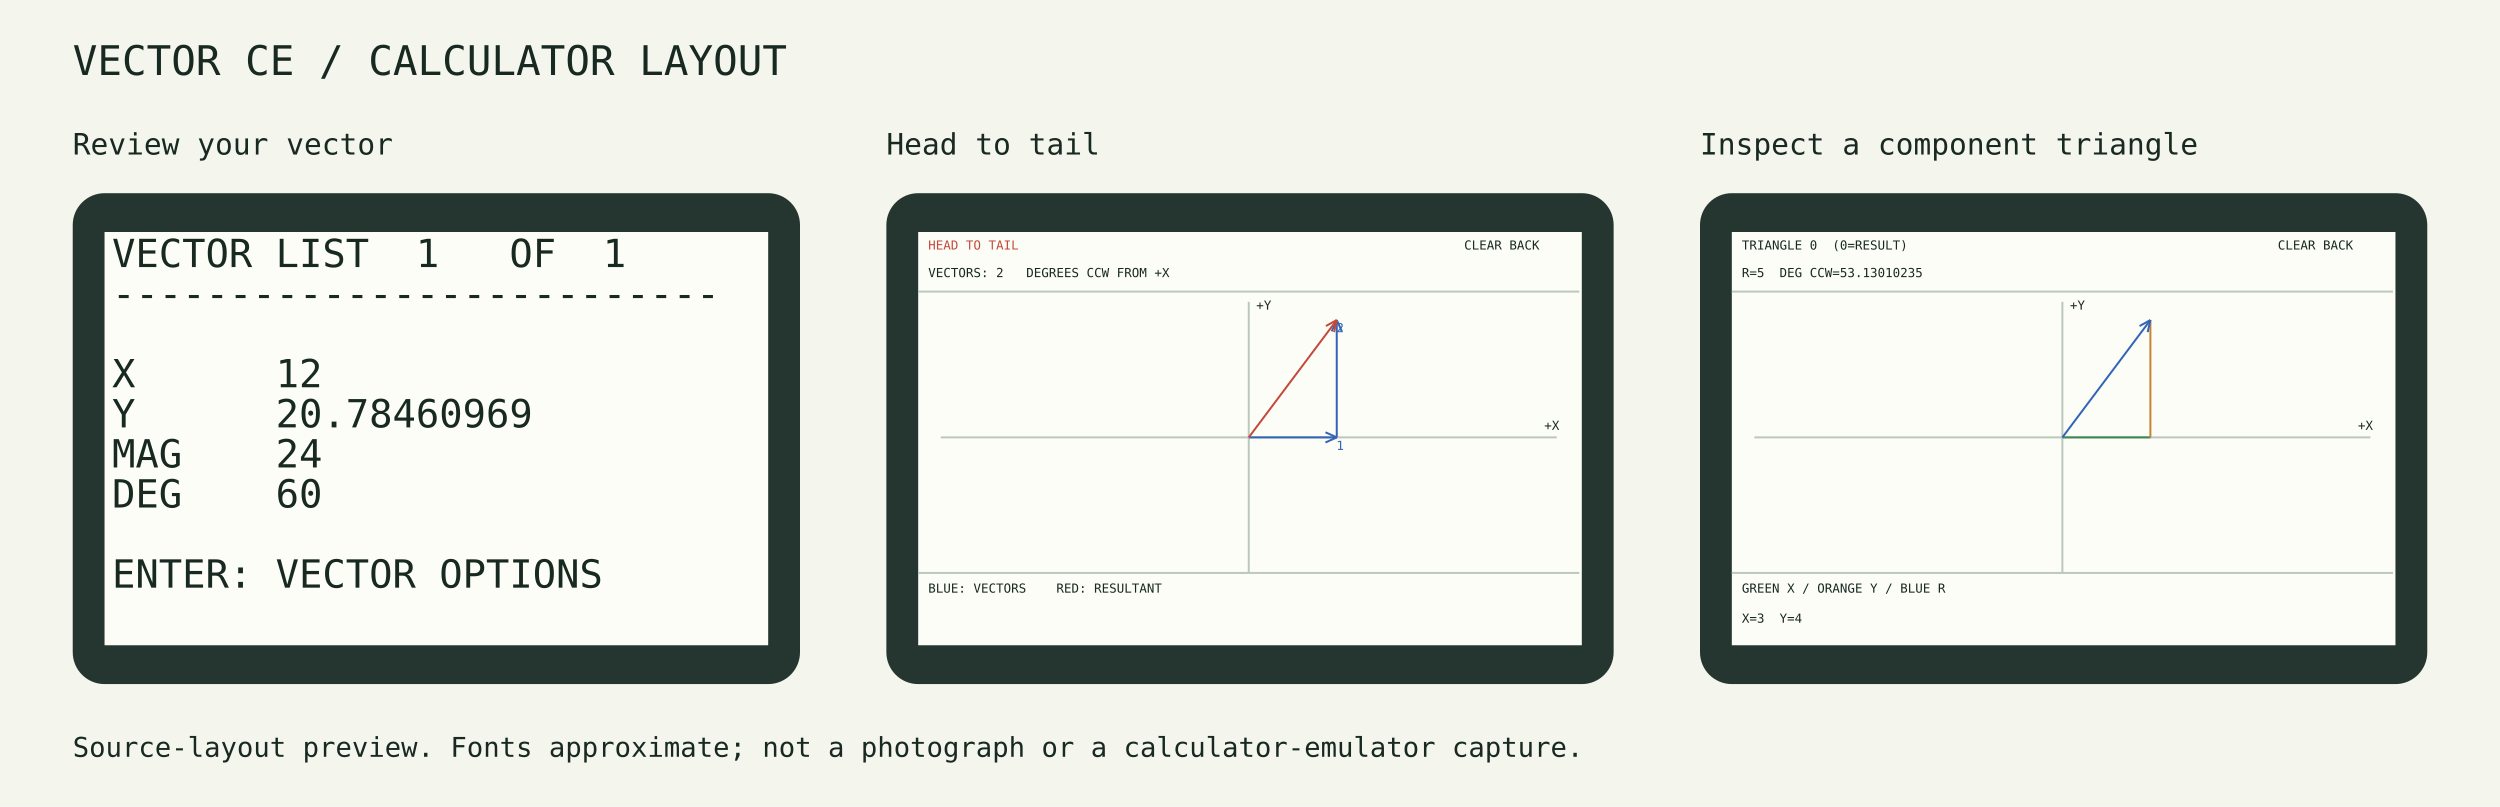
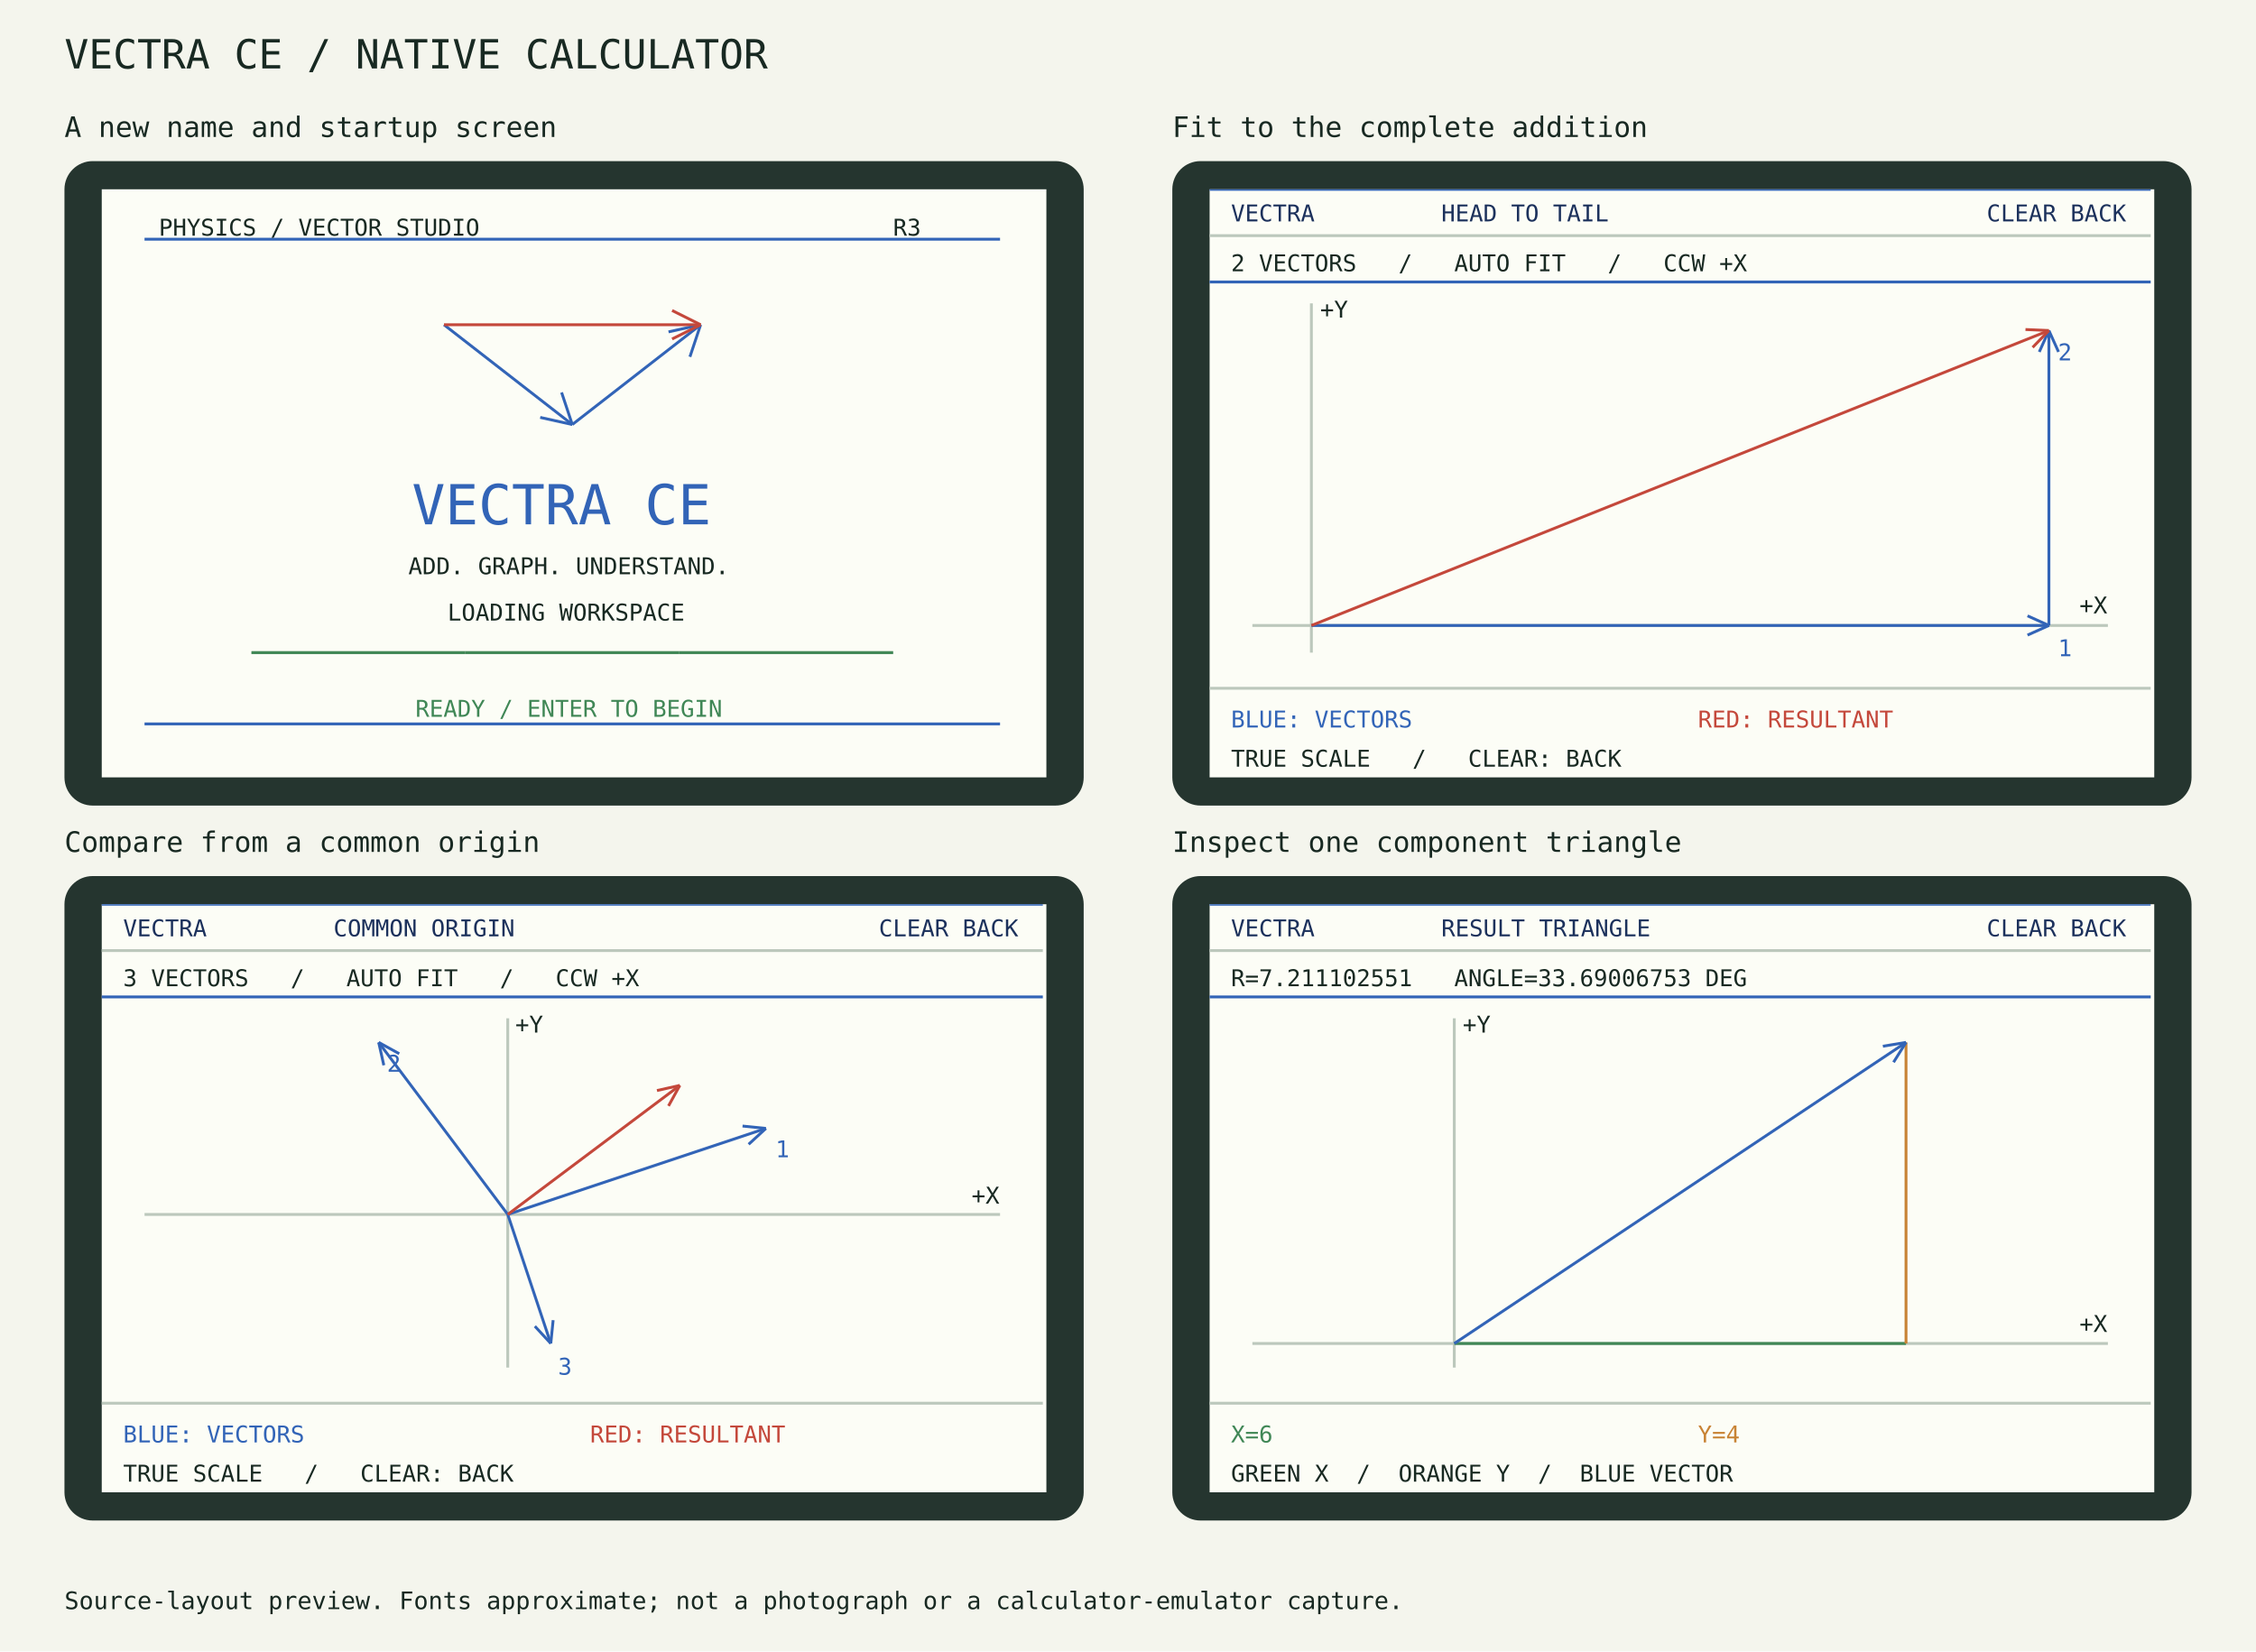
- <svg xmlns="http://www.w3.org/2000/svg" width="1100" height="355" viewBox="0 0 1100 355">
-   <rect width="1100" height="355" fill="#f4f5ed" />
-   <text xml:space="preserve" x="32" y="33" fill="#182922" font-size="18" font-family="monospace">VECTOR CE / CALCULATOR LAYOUT</text>
-   <text xml:space="preserve" x="32" y="68" fill="#182922" font-size="13" font-family="monospace">Review your vector</text>
-   <rect x="32" y="85" width="320" height="216" rx="14" fill="#25352f" />
-   <svg x="46" y="99" width="292" height="188" viewBox="0 0 265 165">
+ <svg xmlns="http://www.w3.org/2000/svg" width="1120" height="820" viewBox="0 0 1120 820">
+   <rect width="1120" height="820" fill="#f4f5ed" />
+   <text xml:space="preserve" x="32" y="34" fill="#182922" font-size="20" font-family="monospace">VECTRA CE / NATIVE CALCULATOR</text>
+   <text xml:space="preserve" x="32" y="68" fill="#182922" font-size="14" font-family="monospace">A new name and startup screen</text>
+   <rect x="32" y="80" width="506" height="320" rx="14" fill="#25352f" />
+   <svg x="46" y="94" width="478" height="292" viewBox="0 0 265 165">
    <rect width="265" height="165" fill="#fcfdf6" />
-     <text xml:space="preserve" x="3" y="14" fill="#182922" font-size="15.5" font-family="monospace">VECTOR LIST  1   OF  1    </text>
-     <text xml:space="preserve" x="3" y="30" fill="#182922" font-size="15.5" font-family="monospace">--------------------------</text>
-     <text xml:space="preserve" x="3" y="46" fill="#182922" font-size="15.5" font-family="monospace">                          </text>
-     <text xml:space="preserve" x="3" y="62" fill="#182922" font-size="15.5" font-family="monospace">X      12                 </text>
-     <text xml:space="preserve" x="3" y="78" fill="#182922" font-size="15.5" font-family="monospace">Y      20.78460969        </text>
-     <text xml:space="preserve" x="3" y="94" fill="#182922" font-size="15.5" font-family="monospace">MAG    24                 </text>
-     <text xml:space="preserve" x="3" y="110" fill="#182922" font-size="15.5" font-family="monospace">DEG    60                 </text>
-     <text xml:space="preserve" x="3" y="126" fill="#182922" font-size="15.5" font-family="monospace">                          </text>
-     <text xml:space="preserve" x="3" y="142" fill="#182922" font-size="15.5" font-family="monospace">ENTER: VECTOR OPTIONS     </text>
-     <text xml:space="preserve" x="3" y="158" fill="#182922" font-size="15.5" font-family="monospace">                          </text>
+     <line x1="12.0" y1="14.0" x2="252.0" y2="14.0" stroke="#3264b7" stroke-width=".8" />
+     <line x1="12.0" y1="150.0" x2="252.0" y2="150.0" stroke="#3264b7" stroke-width=".8" />
+     <text xml:space="preserve" x="16.0" y="13.0" fill="#182922" font-size="6.5" font-family="monospace">PHYSICS / VECTOR STUDIO</text>
+     <text xml:space="preserve" x="222.0" y="13.0" fill="#182922" font-size="6.5" font-family="monospace">R3</text>
+     <line x1="96.0" y1="38.0" x2="132.0" y2="66.0" stroke="#3264b7" stroke-width=".8" />
+     <line x1="132.0" y1="66.0" x2="123.0" y2="64.0" stroke="#3264b7" stroke-width=".8" />
+     <line x1="132.0" y1="66.0" x2="129.0" y2="57.0" stroke="#3264b7" stroke-width=".8" />
+     <line x1="132.0" y1="66.0" x2="168.0" y2="38.0" stroke="#3264b7" stroke-width=".8" />
+     <line x1="168.0" y1="38.0" x2="159.0" y2="40.0" stroke="#3264b7" stroke-width=".8" />
+     <line x1="168.0" y1="38.0" x2="165.0" y2="47.0" stroke="#3264b7" stroke-width=".8" />
+     <line x1="96.0" y1="38.0" x2="168.0" y2="38.0" stroke="#c4483b" stroke-width=".8" />
+     <line x1="168.0" y1="38.0" x2="160.0" y2="34.0" stroke="#c4483b" stroke-width=".8" />
+     <line x1="168.0" y1="38.0" x2="160.0" y2="42.0" stroke="#c4483b" stroke-width=".8" />
+     <text xml:space="preserve" x="87.0" y="94.0" fill="#3264b7" font-size="15.5" font-family="monospace">VECTRA CE</text>
+     <text xml:space="preserve" x="86.0" y="108.0" fill="#182922" font-size="6.5" font-family="monospace">ADD. GRAPH. UNDERSTAND.</text>
+     <text xml:space="preserve" x="97.0" y="121.0" fill="#182922" font-size="6.5" font-family="monospace">LOADING WORKSPACE</text>
+     <line x1="42.0" y1="130.0" x2="222.0" y2="130.0" stroke="#bcc8bc" stroke-width=".8" />
+     <line x1="42.0" y1="130.0" x2="102.0" y2="130.0" stroke="#408756" stroke-width=".8" />
+     <line x1="102.0" y1="130.0" x2="162.0" y2="130.0" stroke="#408756" stroke-width=".8" />
+     <line x1="162.0" y1="130.0" x2="222.0" y2="130.0" stroke="#408756" stroke-width=".8" />
+     <text xml:space="preserve" x="88.0" y="148.0" fill="#408756" font-size="6.5" font-family="monospace">READY / ENTER TO BEGIN</text>
  </svg>
-   <text xml:space="preserve" x="390" y="68" fill="#182922" font-size="13" font-family="monospace">Head to tail</text>
-   <rect x="390" y="85" width="320" height="216" rx="14" fill="#25352f" />
-   <svg x="404" y="99" width="292" height="188" viewBox="0 0 265 165">
+   <text xml:space="preserve" x="582" y="68" fill="#182922" font-size="14" font-family="monospace">Fit to the complete addition</text>
+   <rect x="582" y="80" width="506" height="320" rx="14" fill="#25352f" />
+   <svg x="596" y="94" width="478" height="292" viewBox="0 0 265 165">
    <rect width="265" height="165" fill="#fcfdf6" />
-     <line x1="9" y1="82.0" x2="255" y2="82.0" stroke="#bcc8bc" stroke-width=".8" />
-     <line x1="132.0" y1="136.12" x2="132.0" y2="27.88" stroke="#bcc8bc" stroke-width=".8" />
-     <line x1="0.0" y1="23.78" x2="264.0" y2="23.78" stroke="#bcc8bc" stroke-width=".8" />
-     <line x1="0.0" y1="136.12" x2="264.0" y2="136.12" stroke="#bcc8bc" stroke-width=".8" />
-     <text xml:space="preserve" x="250.0" y="79.0" fill="#182922" font-size="5" font-family="monospace">+X</text>
-     <text xml:space="preserve" x="135.0" y="31.0" fill="#182922" font-size="5" font-family="monospace">+Y</text>
-     <line x1="132.0" y1="82.0" x2="167.143" y2="82.0" stroke="#3264b7" stroke-width=".8" />
-     <line x1="167.143" y1="82.0" x2="162.633" y2="84.029" stroke="#3264b7" stroke-width=".8" />
-     <line x1="167.143" y1="82.0" x2="162.633" y2="79.971" stroke="#3264b7" stroke-width=".8" />
-     <text xml:space="preserve" x="167" y="87" fill="#3264b7" font-size="5" font-family="monospace">1</text>
-     <line x1="167.143" y1="82.0" x2="167.143" y2="35.143" stroke="#3264b7" stroke-width=".8" />
-     <line x1="167.143" y1="35.143" x2="169.172" y2="39.653" stroke="#3264b7" stroke-width=".8" />
-     <line x1="167.143" y1="35.143" x2="165.113" y2="39.653" stroke="#3264b7" stroke-width=".8" />
-     <text xml:space="preserve" x="167" y="40" fill="#3264b7" font-size="5" font-family="monospace">2</text>
-     <line x1="132.0" y1="82.0" x2="167.143" y2="35.143" stroke="#c4483b" stroke-width=".8" />
-     <line x1="167.143" y1="35.143" x2="166.06" y2="39.969" stroke="#c4483b" stroke-width=".8" />
-     <line x1="167.143" y1="35.143" x2="162.813" y2="37.533" stroke="#c4483b" stroke-width=".8" />
-     <text xml:space="preserve" x="4.0" y="7.0" fill="#c4483b" font-size="5" font-family="monospace">HEAD TO TAIL</text>
-     <text xml:space="preserve" x="218.0" y="7.0" fill="#182922" font-size="5" font-family="monospace">CLEAR BACK</text>
-     <text xml:space="preserve" x="4.0" y="18.0" fill="#182922" font-size="5" font-family="monospace">VECTORS: 2   DEGREES CCW FROM +X</text>
-     <text xml:space="preserve" x="4.0" y="144.0" fill="#182922" font-size="5" font-family="monospace">BLUE: VECTORS    RED: RESULTANT</text>
+     <line x1="0.0" y1="0.0" x2="264.0" y2="0.0" stroke="#3264b7" stroke-width=".8" />
+     <line x1="0.0" y1="13" x2="264.0" y2="13" stroke="#bcc8bc" stroke-width=".8" />
+     <line x1="0.0" y1="26" x2="264.0" y2="26" stroke="#3264b7" stroke-width=".8" />
+     <line x1="0.0" y1="140.0" x2="264.0" y2="140.0" stroke="#bcc8bc" stroke-width=".8" />
+     <line x1="12" y1="122.379" x2="252.0" y2="122.379" stroke="#bcc8bc" stroke-width=".8" />
+     <line x1="28.552" y1="32" x2="28.552" y2="130.0" stroke="#bcc8bc" stroke-width=".8" />
+     <text xml:space="preserve" x="244.0" y="119.0" fill="#182922" font-size="6.5" font-family="monospace">+X</text>
+     <text xml:space="preserve" x="31.0" y="36.0" fill="#182922" font-size="6.5" font-family="monospace">+Y</text>
+     <text xml:space="preserve" x="6.0" y="9.0" fill="#1c315c" font-size="6.5" font-family="monospace">VECTRA</text>
+     <text xml:space="preserve" x="218.0" y="9.0" fill="#1c315c" font-size="6.5" font-family="monospace">CLEAR BACK</text>
+     <line x1="28.552" y1="122.379" x2="235.448" y2="122.379" stroke="#3264b7" stroke-width=".8" />
+     <line x1="235.448" y1="122.379" x2="229.448" y2="125.079" stroke="#3264b7" stroke-width=".8" />
+     <line x1="235.448" y1="122.379" x2="229.448" y2="119.679" stroke="#3264b7" stroke-width=".8" />
+     <text xml:space="preserve" x="238.0" y="131.0" fill="#3264b7" font-size="6.5" font-family="monospace">1</text>
+     <line x1="235.448" y1="122.379" x2="235.448" y2="39.621" stroke="#3264b7" stroke-width=".8" />
+     <line x1="235.448" y1="39.621" x2="238.148" y2="45.621" stroke="#3264b7" stroke-width=".8" />
+     <line x1="235.448" y1="39.621" x2="232.748" y2="45.621" stroke="#3264b7" stroke-width=".8" />
+     <text xml:space="preserve" x="238.0" y="48.0" fill="#3264b7" font-size="6.5" font-family="monospace">2</text>
+     <line x1="28.552" y1="122.379" x2="235.448" y2="39.621" stroke="#c4483b" stroke-width=".8" />
+     <line x1="235.448" y1="39.621" x2="230.88" y2="44.356" stroke="#c4483b" stroke-width=".8" />
+     <line x1="235.448" y1="39.621" x2="228.875" y2="39.342" stroke="#c4483b" stroke-width=".8" />
+     <text xml:space="preserve" x="65.0" y="9.0" fill="#1c315c" font-size="6.5" font-family="monospace">HEAD TO TAIL</text>
+     <text xml:space="preserve" x="6.0" y="23.0" fill="#182922" font-size="6.5" font-family="monospace">2 VECTORS   /   AUTO FIT   /   CCW +X</text>
+     <text xml:space="preserve" x="6.0" y="151.0" fill="#3264b7" font-size="6.5" font-family="monospace">BLUE: VECTORS</text>
+     <text xml:space="preserve" x="137.0" y="151.0" fill="#c4483b" font-size="6.5" font-family="monospace">RED: RESULTANT</text>
+     <text xml:space="preserve" x="6.0" y="162.0" fill="#182922" font-size="6.5" font-family="monospace">TRUE SCALE   /   CLEAR: BACK</text>
  </svg>
-   <text xml:space="preserve" x="748" y="68" fill="#182922" font-size="13" font-family="monospace">Inspect a component triangle</text>
-   <rect x="748" y="85" width="320" height="216" rx="14" fill="#25352f" />
-   <svg x="762" y="99" width="292" height="188" viewBox="0 0 265 165">
+   <text xml:space="preserve" x="32" y="423" fill="#182922" font-size="14" font-family="monospace">Compare from a common origin</text>
+   <rect x="32" y="435" width="506" height="320" rx="14" fill="#25352f" />
+   <svg x="46" y="449" width="478" height="292" viewBox="0 0 265 165">
    <rect width="265" height="165" fill="#fcfdf6" />
-     <line x1="9" y1="82.0" x2="255" y2="82.0" stroke="#bcc8bc" stroke-width=".8" />
-     <line x1="132.0" y1="136.12" x2="132.0" y2="27.88" stroke="#bcc8bc" stroke-width=".8" />
-     <line x1="0.0" y1="23.78" x2="264.0" y2="23.78" stroke="#bcc8bc" stroke-width=".8" />
-     <line x1="0.0" y1="136.12" x2="264.0" y2="136.12" stroke="#bcc8bc" stroke-width=".8" />
-     <text xml:space="preserve" x="250.0" y="79.0" fill="#182922" font-size="5" font-family="monospace">+X</text>
-     <text xml:space="preserve" x="135.0" y="31.0" fill="#182922" font-size="5" font-family="monospace">+Y</text>
-     <line x1="132.0" y1="82.0" x2="167.143" y2="82.0" stroke="#408756" stroke-width=".8" />
-     <line x1="167.143" y1="82.0" x2="167.143" y2="35.143" stroke="#c88335" stroke-width=".8" />
-     <line x1="132.0" y1="82.0" x2="167.143" y2="35.143" stroke="#3264b7" stroke-width=".8" />
-     <line x1="167.143" y1="35.143" x2="166.06" y2="39.969" stroke="#3264b7" stroke-width=".8" />
-     <line x1="167.143" y1="35.143" x2="162.813" y2="37.533" stroke="#3264b7" stroke-width=".8" />
-     <text xml:space="preserve" x="4.0" y="144.0" fill="#182922" font-size="5" font-family="monospace">GREEN X / ORANGE Y / BLUE R</text>
-     <text xml:space="preserve" x="4.0" y="7.0" fill="#182922" font-size="5" font-family="monospace">TRIANGLE 0  (0=RESULT)</text>
-     <text xml:space="preserve" x="218.0" y="7.0" fill="#182922" font-size="5" font-family="monospace">CLEAR BACK</text>
-     <text xml:space="preserve" x="4.0" y="156.0" fill="#182922" font-size="5" font-family="monospace">X=3  Y=4</text>
-     <text xml:space="preserve" x="4.0" y="18.0" fill="#182922" font-size="5" font-family="monospace">R=5  DEG CCW=53.13010235</text>
+     <line x1="0.0" y1="0.0" x2="264.0" y2="0.0" stroke="#3264b7" stroke-width=".8" />
+     <line x1="0.0" y1="13" x2="264.0" y2="13" stroke="#bcc8bc" stroke-width=".8" />
+     <line x1="0.0" y1="26" x2="264.0" y2="26" stroke="#3264b7" stroke-width=".8" />
+     <line x1="0.0" y1="140.0" x2="264.0" y2="140.0" stroke="#bcc8bc" stroke-width=".8" />
+     <line x1="12" y1="87.034" x2="252" y2="87.034" stroke="#bcc8bc" stroke-width=".8" />
+     <line x1="113.897" y1="32.0" x2="113.897" y2="130.0" stroke="#bcc8bc" stroke-width=".8" />
+     <text xml:space="preserve" x="244.0" y="84.0" fill="#182922" font-size="6.5" font-family="monospace">+X</text>
+     <text xml:space="preserve" x="116.0" y="36.0" fill="#182922" font-size="6.5" font-family="monospace">+Y</text>
+     <text xml:space="preserve" x="6.0" y="9.0" fill="#1c315c" font-size="6.5" font-family="monospace">VECTRA</text>
+     <text xml:space="preserve" x="218.0" y="9.0" fill="#1c315c" font-size="6.5" font-family="monospace">CLEAR BACK</text>
+     <line x1="113.897" y1="87.034" x2="186.31" y2="62.897" stroke="#3264b7" stroke-width=".8" />
+     <line x1="186.31" y1="62.897" x2="181.472" y2="67.355" stroke="#3264b7" stroke-width=".8" />
+     <line x1="186.31" y1="62.897" x2="179.764" y2="62.232" stroke="#3264b7" stroke-width=".8" />
+     <text xml:space="preserve" x="189.0" y="71.0" fill="#3264b7" font-size="6.5" font-family="monospace">1</text>
+     <line x1="113.897" y1="87.034" x2="77.69" y2="38.759" stroke="#3264b7" stroke-width=".8" />
+     <line x1="77.69" y1="38.759" x2="83.45" y2="41.939" stroke="#3264b7" stroke-width=".8" />
+     <line x1="77.69" y1="38.759" x2="79.13" y2="45.179" stroke="#3264b7" stroke-width=".8" />
+     <text xml:space="preserve" x="80.0" y="47.0" fill="#3264b7" font-size="6.5" font-family="monospace">2</text>
+     <line x1="113.897" y1="87.034" x2="125.966" y2="123.241" stroke="#3264b7" stroke-width=".8" />
+     <line x1="125.966" y1="123.241" x2="121.507" y2="118.403" stroke="#3264b7" stroke-width=".8" />
+     <line x1="125.966" y1="123.241" x2="126.63" y2="116.695" stroke="#3264b7" stroke-width=".8" />
+     <text xml:space="preserve" x="128.0" y="132.0" fill="#3264b7" font-size="6.5" font-family="monospace">3</text>
+     <line x1="113.897" y1="87.034" x2="162.172" y2="50.828" stroke="#c4483b" stroke-width=".8" />
+     <line x1="162.172" y1="50.828" x2="158.992" y2="56.588" stroke="#c4483b" stroke-width=".8" />
+     <line x1="162.172" y1="50.828" x2="155.752" y2="52.268" stroke="#c4483b" stroke-width=".8" />
+     <text xml:space="preserve" x="65.0" y="9.0" fill="#1c315c" font-size="6.5" font-family="monospace">COMMON ORIGIN</text>
+     <text xml:space="preserve" x="6.0" y="23.0" fill="#182922" font-size="6.5" font-family="monospace">3 VECTORS   /   AUTO FIT   /   CCW +X</text>
+     <text xml:space="preserve" x="6.0" y="151.0" fill="#3264b7" font-size="6.5" font-family="monospace">BLUE: VECTORS</text>
+     <text xml:space="preserve" x="137.0" y="151.0" fill="#c4483b" font-size="6.5" font-family="monospace">RED: RESULTANT</text>
+     <text xml:space="preserve" x="6.0" y="162.0" fill="#182922" font-size="6.5" font-family="monospace">TRUE SCALE   /   CLEAR: BACK</text>
  </svg>
-   <text xml:space="preserve" x="32" y="333" fill="#182922" font-size="12" font-family="monospace">Source-layout preview. Fonts approximate; not a photograph or a calculator-emulator capture.</text>
+   <text xml:space="preserve" x="582" y="423" fill="#182922" font-size="14" font-family="monospace">Inspect one component triangle</text>
+   <rect x="582" y="435" width="506" height="320" rx="14" fill="#25352f" />
+   <svg x="596" y="449" width="478" height="292" viewBox="0 0 265 165">
+     <rect width="265" height="165" fill="#fcfdf6" />
+     <line x1="0.0" y1="0.0" x2="264.0" y2="0.0" stroke="#3264b7" stroke-width=".8" />
+     <line x1="0.0" y1="13" x2="264.0" y2="13" stroke="#bcc8bc" stroke-width=".8" />
+     <line x1="0.0" y1="26" x2="264.0" y2="26" stroke="#3264b7" stroke-width=".8" />
+     <line x1="0.0" y1="140.0" x2="264.0" y2="140.0" stroke="#bcc8bc" stroke-width=".8" />
+     <line x1="12" y1="123.241" x2="252.0" y2="123.241" stroke="#bcc8bc" stroke-width=".8" />
+     <line x1="68.638" y1="32" x2="68.638" y2="130.0" stroke="#bcc8bc" stroke-width=".8" />
+     <text xml:space="preserve" x="244.0" y="120.0" fill="#182922" font-size="6.5" font-family="monospace">+X</text>
+     <text xml:space="preserve" x="71.0" y="36.0" fill="#182922" font-size="6.5" font-family="monospace">+Y</text>
+     <text xml:space="preserve" x="6.0" y="9.0" fill="#1c315c" font-size="6.5" font-family="monospace">VECTRA</text>
+     <text xml:space="preserve" x="218.0" y="9.0" fill="#1c315c" font-size="6.5" font-family="monospace">CLEAR BACK</text>
+     <line x1="68.638" y1="123.241" x2="195.362" y2="123.241" stroke="#408756" stroke-width=".8" />
+     <line x1="195.362" y1="123.241" x2="195.362" y2="38.759" stroke="#c88335" stroke-width=".8" />
+     <line x1="68.638" y1="123.241" x2="195.362" y2="38.759" stroke="#3264b7" stroke-width=".8" />
+     <line x1="195.362" y1="38.759" x2="191.867" y2="44.333" stroke="#3264b7" stroke-width=".8" />
+     <line x1="195.362" y1="38.759" x2="188.872" y2="39.84" stroke="#3264b7" stroke-width=".8" />
+     <text xml:space="preserve" x="65.0" y="9.0" fill="#1c315c" font-size="6.5" font-family="monospace">RESULT TRIANGLE</text>
+     <text xml:space="preserve" x="6.0" y="151.0" fill="#408756" font-size="6.5" font-family="monospace">X=6</text>
+     <text xml:space="preserve" x="137.0" y="151.0" fill="#c88335" font-size="6.5" font-family="monospace">Y=4</text>
+     <text xml:space="preserve" x="6.0" y="162.0" fill="#182922" font-size="6.5" font-family="monospace">GREEN X  /  ORANGE Y  /  BLUE VECTOR</text>
+     <text xml:space="preserve" x="6.0" y="23.0" fill="#182922" font-size="6.5" font-family="monospace">R=7.211102551   ANGLE=33.69006753 DEG</text>
+   </svg>
+   <text xml:space="preserve" x="32" y="799" fill="#182922" font-size="12" font-family="monospace">Source-layout preview. Fonts approximate; not a photograph or a calculator-emulator capture.</text>
</svg>
